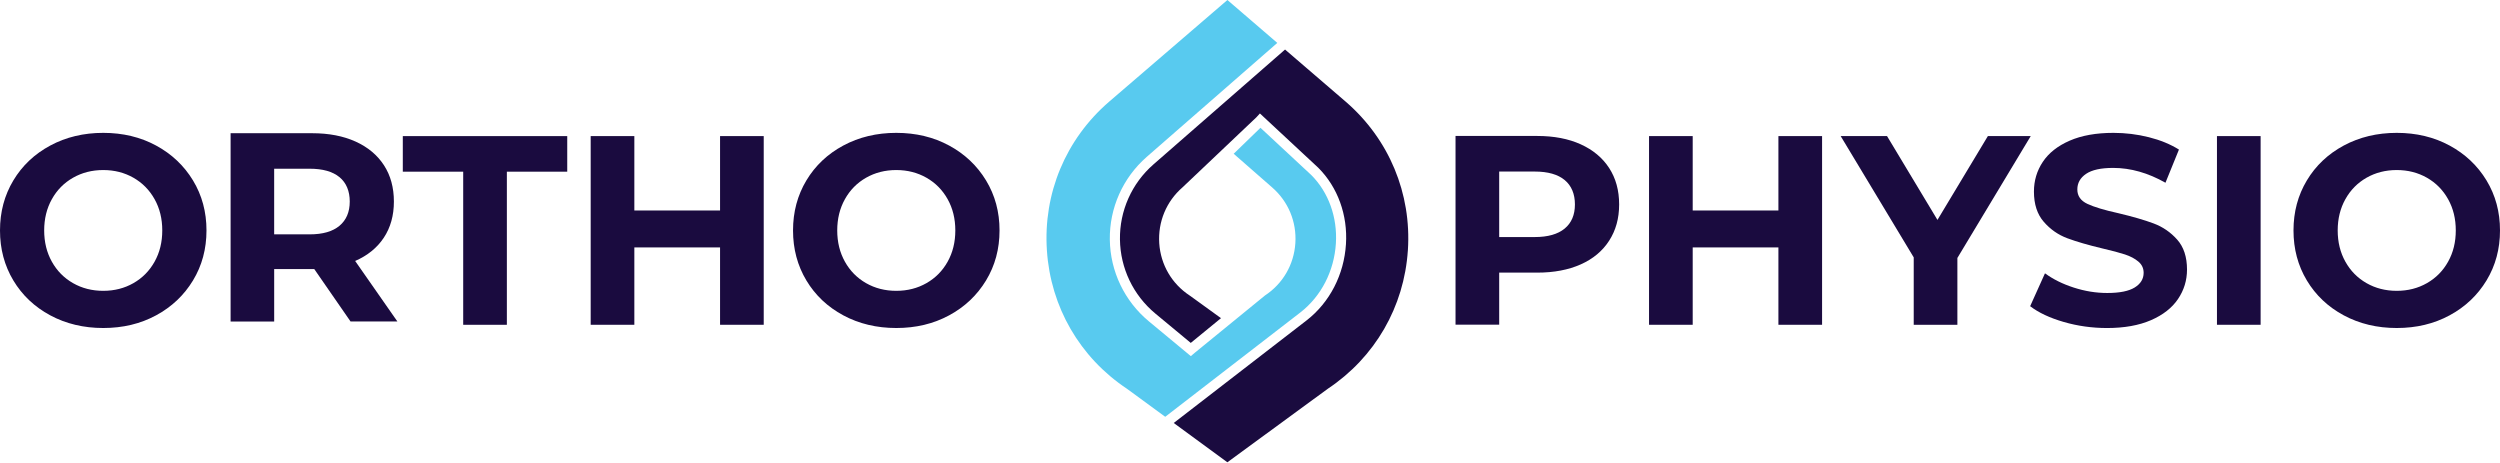
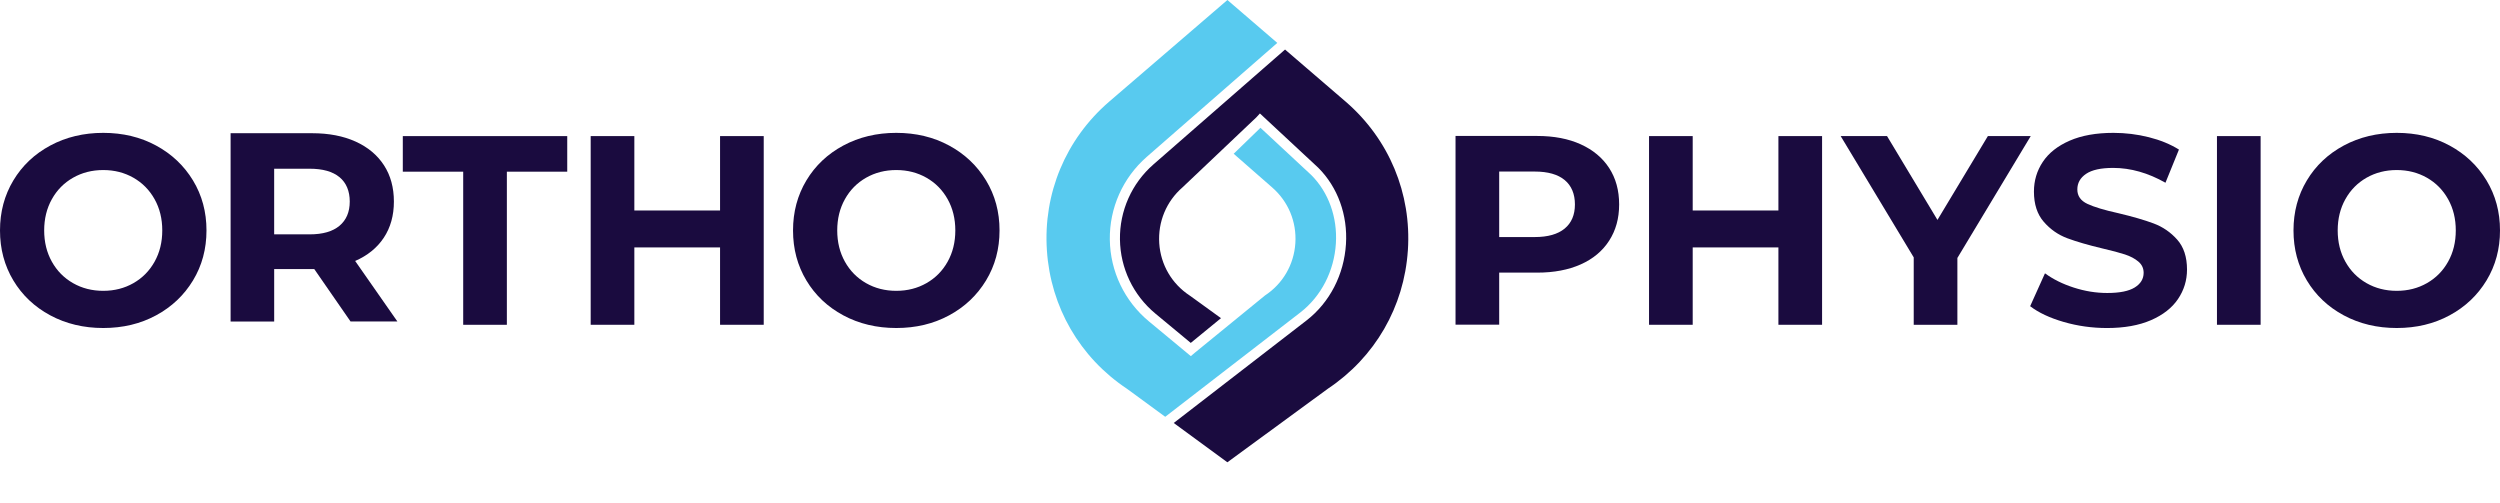
- <svg xmlns="http://www.w3.org/2000/svg" id="Layer_1" viewBox="0 0 1492.72 276.02" version="1.1" width="1492.72" height="276.02">
+ <svg xmlns="http://www.w3.org/2000/svg" id="Layer_1" viewBox="0 0 1492.72 300" version="1.1" width="1492.72" height="300">
  <defs id="defs200">
    <style id="style198">.cls-1{fill:#1a0b3f;}.cls-2{fill:#58caef;}</style>
  </defs>
  <path class="cls-1" d="m 943.83,86.17 c 7.35,3.33 13.01,8.05 16.98,14.16 3.97,6.12 5.96,13.36 5.96,21.73 0,8.37 -1.99,15.48 -5.96,21.65 -3.97,6.17 -9.63,10.89 -16.98,14.16 -7.35,3.27 -16.01,4.91 -25.99,4.91 h -22.69 v 31.06 H 869.08 V 81.18 h 48.77 c 9.98,0 18.64,1.66 25.99,4.99 z m -9.58,50.3 c 4.08,-3.38 6.12,-8.18 6.12,-14.4 0,-6.22 -2.04,-11.19 -6.12,-14.57 -4.08,-3.38 -10.03,-5.07 -17.86,-5.07 h -21.24 v 39.11 h 21.24 c 7.83,0 13.78,-1.69 17.86,-5.07 z" id="path202" />
  <path class="cls-1" d="m 1087.94,81.26 v 112.66 h -26.07 v -46.19 h -51.18 v 46.19 H 984.62 V 81.26 h 26.07 v 44.42 h 51.18 V 81.26 Z" id="path204" />
  <path class="cls-1" d="m 1168.73,154.01 v 39.91 h -26.07 v -40.24 l -43.61,-72.42 h 27.68 l 30.1,50.05 30.1,-50.05 h 25.59 l -43.78,72.75 z" id="path206" />
  <path class="cls-1" d="m 1232.22,192.24 c -8.32,-2.41 -15,-5.55 -20.04,-9.41 l 8.85,-19.64 c 4.83,3.54 10.57,6.39 17.22,8.53 6.65,2.15 13.3,3.22 19.96,3.22 7.4,0 12.88,-1.1 16.42,-3.3 3.54,-2.2 5.31,-5.12 5.31,-8.77 0,-2.68 -1.05,-4.91 -3.14,-6.68 -2.09,-1.77 -4.77,-3.19 -8.05,-4.27 -3.27,-1.07 -7.7,-2.25 -13.28,-3.54 -8.58,-2.04 -15.61,-4.08 -21.08,-6.12 -5.47,-2.04 -10.17,-5.31 -14.08,-9.82 -3.92,-4.51 -5.87,-10.51 -5.87,-18.03 0,-6.54 1.77,-12.47 5.31,-17.78 3.54,-5.31 8.88,-9.52 16.01,-12.63 7.14,-3.11 15.85,-4.67 26.15,-4.67 7.19,0 14.21,0.86 21.08,2.58 6.87,1.72 12.88,4.18 18.03,7.4 l -8.05,19.8 c -10.41,-5.9 -20.82,-8.85 -31.22,-8.85 -7.3,0 -12.69,1.18 -16.17,3.54 -3.49,2.36 -5.23,5.47 -5.23,9.33 0,3.86 2.01,6.73 6.03,8.61 4.02,1.88 10.16,3.73 18.43,5.55 8.58,2.04 15.61,4.08 21.08,6.12 5.47,2.04 10.16,5.26 14.08,9.66 3.91,4.4 5.87,10.36 5.87,17.87 0,6.44 -1.8,12.31 -5.39,17.62 -3.59,5.31 -8.99,9.52 -16.17,12.63 -7.19,3.11 -15.93,4.67 -26.23,4.67 -8.91,0 -17.52,-1.21 -25.83,-3.62 z" id="path208" />
  <path class="cls-1" d="m 1323.72,81.26 h 26.07 v 112.66 h -26.07 z" id="path210" />
  <path class="cls-1" d="m 1399.44,188.29 c -9.39,-5.04 -16.74,-11.99 -22.05,-20.84 -5.31,-8.85 -7.97,-18.8 -7.97,-29.86 0,-11.06 2.66,-21 7.97,-29.85 5.31,-8.85 12.66,-15.8 22.05,-20.84 9.39,-5.04 19.93,-7.57 31.63,-7.57 11.7,0 22.21,2.52 31.55,7.57 9.33,5.05 16.68,11.99 22.05,20.84 5.37,8.85 8.05,18.81 8.05,29.85 0,11.04 -2.68,21 -8.05,29.86 -5.37,8.85 -12.71,15.8 -22.05,20.84 -9.34,5.05 -19.85,7.56 -31.55,7.56 -11.7,0 -22.24,-2.52 -31.63,-7.56 z m 49.65,-19.23 c 5.37,-3.06 9.58,-7.32 12.64,-12.8 3.06,-5.47 4.59,-11.69 4.59,-18.67 0,-6.98 -1.53,-13.2 -4.59,-18.67 -3.06,-5.47 -7.27,-9.74 -12.64,-12.8 -5.37,-3.06 -11.37,-4.59 -18.03,-4.59 -6.66,0 -12.66,1.53 -18.03,4.59 -5.37,3.06 -9.57,7.32 -12.63,12.8 -3.06,5.47 -4.59,11.69 -4.59,18.67 0,6.98 1.53,13.2 4.59,18.67 3.06,5.47 7.27,9.74 12.63,12.8 5.37,3.06 11.37,4.59 18.03,4.59 6.66,0 12.66,-1.53 18.03,-4.59 z" id="path212" />
  <g id="g222" transform="translate(-104.04,-95.85)">
    <path class="cls-1" d="m 134.06,284.14 c -9.39,-5.04 -16.74,-11.99 -22.05,-20.84 -5.31,-8.85 -7.97,-18.8 -7.97,-29.86 0,-11.06 2.66,-21 7.97,-29.85 5.31,-8.85 12.66,-15.8 22.05,-20.84 9.39,-5.04 19.93,-7.57 31.63,-7.57 11.7,0 22.21,2.52 31.54,7.57 9.33,5.05 16.68,11.99 22.05,20.84 5.37,8.85 8.05,18.81 8.05,29.85 0,11.04 -2.68,21 -8.05,29.86 -5.37,8.85 -12.71,15.8 -22.05,20.84 -9.33,5.05 -19.85,7.56 -31.54,7.56 -11.69,0 -22.24,-2.52 -31.63,-7.56 z m 49.65,-19.23 c 5.36,-3.06 9.57,-7.32 12.63,-12.8 3.06,-5.47 4.59,-11.69 4.59,-18.67 0,-6.98 -1.53,-13.2 -4.59,-18.67 -3.06,-5.47 -7.27,-9.74 -12.63,-12.8 -5.37,-3.06 -11.37,-4.59 -18.03,-4.59 -6.66,0 -12.66,1.53 -18.03,4.59 -5.37,3.06 -9.58,7.32 -12.64,12.8 -3.06,5.47 -4.59,11.69 -4.59,18.67 0,6.98 1.53,13.2 4.59,18.67 3.06,5.47 7.27,9.74 12.64,12.8 5.36,3.06 11.37,4.59 18.03,4.59 6.66,0 12.66,-1.53 18.03,-4.59 z" id="path214" />
    <path class="cls-1" d="M 560.05,177.11 V 289.77 H 533.98 V 243.58 H 482.8 v 46.19 H 456.73 V 177.11 h 26.07 v 44.42 h 51.18 v -44.42 z" id="path216" />
    <path class="cls-1" d="m 607.57,284.14 c -9.39,-5.04 -16.74,-11.99 -22.05,-20.84 -5.31,-8.85 -7.97,-18.8 -7.97,-29.86 0,-11.06 2.66,-21 7.97,-29.85 5.31,-8.85 12.66,-15.8 22.05,-20.84 9.39,-5.04 19.93,-7.57 31.63,-7.57 11.7,0 22.21,2.52 31.55,7.57 9.33,5.05 16.68,11.99 22.05,20.84 5.37,8.85 8.05,18.81 8.05,29.85 0,11.04 -2.68,21 -8.05,29.86 -5.37,8.85 -12.71,15.8 -22.05,20.84 -9.34,5.05 -19.85,7.56 -31.55,7.56 -11.7,0 -22.24,-2.52 -31.63,-7.56 z m 49.65,-19.23 c 5.37,-3.06 9.58,-7.32 12.64,-12.8 3.06,-5.47 4.59,-11.69 4.59,-18.67 0,-6.98 -1.53,-13.2 -4.59,-18.67 -3.06,-5.47 -7.27,-9.74 -12.64,-12.8 -5.37,-3.06 -11.37,-4.59 -18.03,-4.59 -6.66,0 -12.66,1.53 -18.03,4.59 -5.37,3.06 -9.57,7.32 -12.63,12.8 -3.06,5.47 -4.59,11.69 -4.59,18.67 0,6.98 1.53,13.2 4.59,18.67 3.06,5.47 7.27,9.74 12.63,12.8 5.37,3.06 11.37,4.59 18.03,4.59 6.66,0 12.66,-1.53 18.03,-4.59 z" id="path218" />
    <path class="cls-1" d="m 380.6,198.36 h -36.05 v -21.24 h 98.18 v 21.24 h -36.05 v 91.42 h -26.07 v -91.42 z" id="path220" />
  </g>
  <path class="cls-1" d="m 209.32,191.97 -21.68,-31.32 h -23.93 v 31.32 H 137.69 V 79.54 h 48.67 c 9.96,0 18.6,1.66 25.94,4.98 7.33,3.32 12.98,8.03 16.95,14.13 3.96,6.1 5.94,13.33 5.94,21.68 0,8.35 -2.01,15.55 -6.02,21.6 -4.01,6.05 -9.72,10.68 -17.11,13.89 l 25.22,36.14 h -27.95 z m -6.59,-86.17 c -4.07,-3.37 -10.01,-5.06 -17.83,-5.06 h -21.2 v 39.19 h 21.2 c 7.82,0 13.76,-1.71 17.83,-5.14 4.07,-3.43 6.1,-8.24 6.1,-14.46 0,-6.22 -2.04,-11.16 -6.1,-14.54 z" id="path224" />
  <g id="g230" transform="translate(-104.04,-95.85)">
    <path class="cls-2" d="m 901.68,241.22 c -1.04,16.51 -8.76,31.51 -21.16,41.15 l -25.47,19.67 -20.9,16.13 -0.2,0.15 -0.04,0.04 -34.13,26.35 -22.85,-16.73 c -28.17,-18.75 -45.6,-48.85 -47.8,-82.66 -2.26,-33.98 11.22,-66.29 37,-88.62 l 38.78,-33.33 32,-27.52 29.79,25.62 -31.75,27.72 -46.28,40.39 c -14.22,12.48 -22.23,30.47 -21.97,49.38 0.26,18.92 8.76,36.68 23.32,48.76 l 25.05,20.77 2.49,-2.11 0.23,-0.19 41.51,-33.88 c 10.7,-7.02 17.33,-18.42 18.18,-31.24 0.84,-12.78 -4.23,-24.96 -13.91,-33.36 l -22.92,-20.05 16,-15.51 30.35,28.22 c 10.31,10.32 15.66,25.2 14.68,40.84 z" id="path226" />
    <path class="cls-1" d="m 944.66,245.32 c -2.23,33.81 -19.66,63.91 -47.82,82.67 l -24.64,18.03 -35.31,25.85 -32.04,-23.46 79.37,-61.28 c 13.78,-10.7 22.35,-27.3 23.48,-45.54 1.09,-17.36 -4.9,-33.94 -16.51,-45.55 l -34.87,-32.45 -2.12,2.31 -44.12,41.84 c -9.62,8.36 -14.69,20.54 -13.87,33.36 0.84,12.78 7.48,24.18 18.18,31.21 l 0.52,0.36 18.17,13.15 -18.05,14.78 -21.15,-17.54 c -13.2,-10.95 -20.9,-27.06 -21.13,-44.2 -0.24,-17.14 7.02,-33.46 19.91,-44.76 l 27.33,-23.86 19.51,-17.02 31.83,-27.79 36.4,31.29 c 25.72,22.32 39.18,54.62 36.94,88.6 z" id="path228" />
  </g>
</svg>
